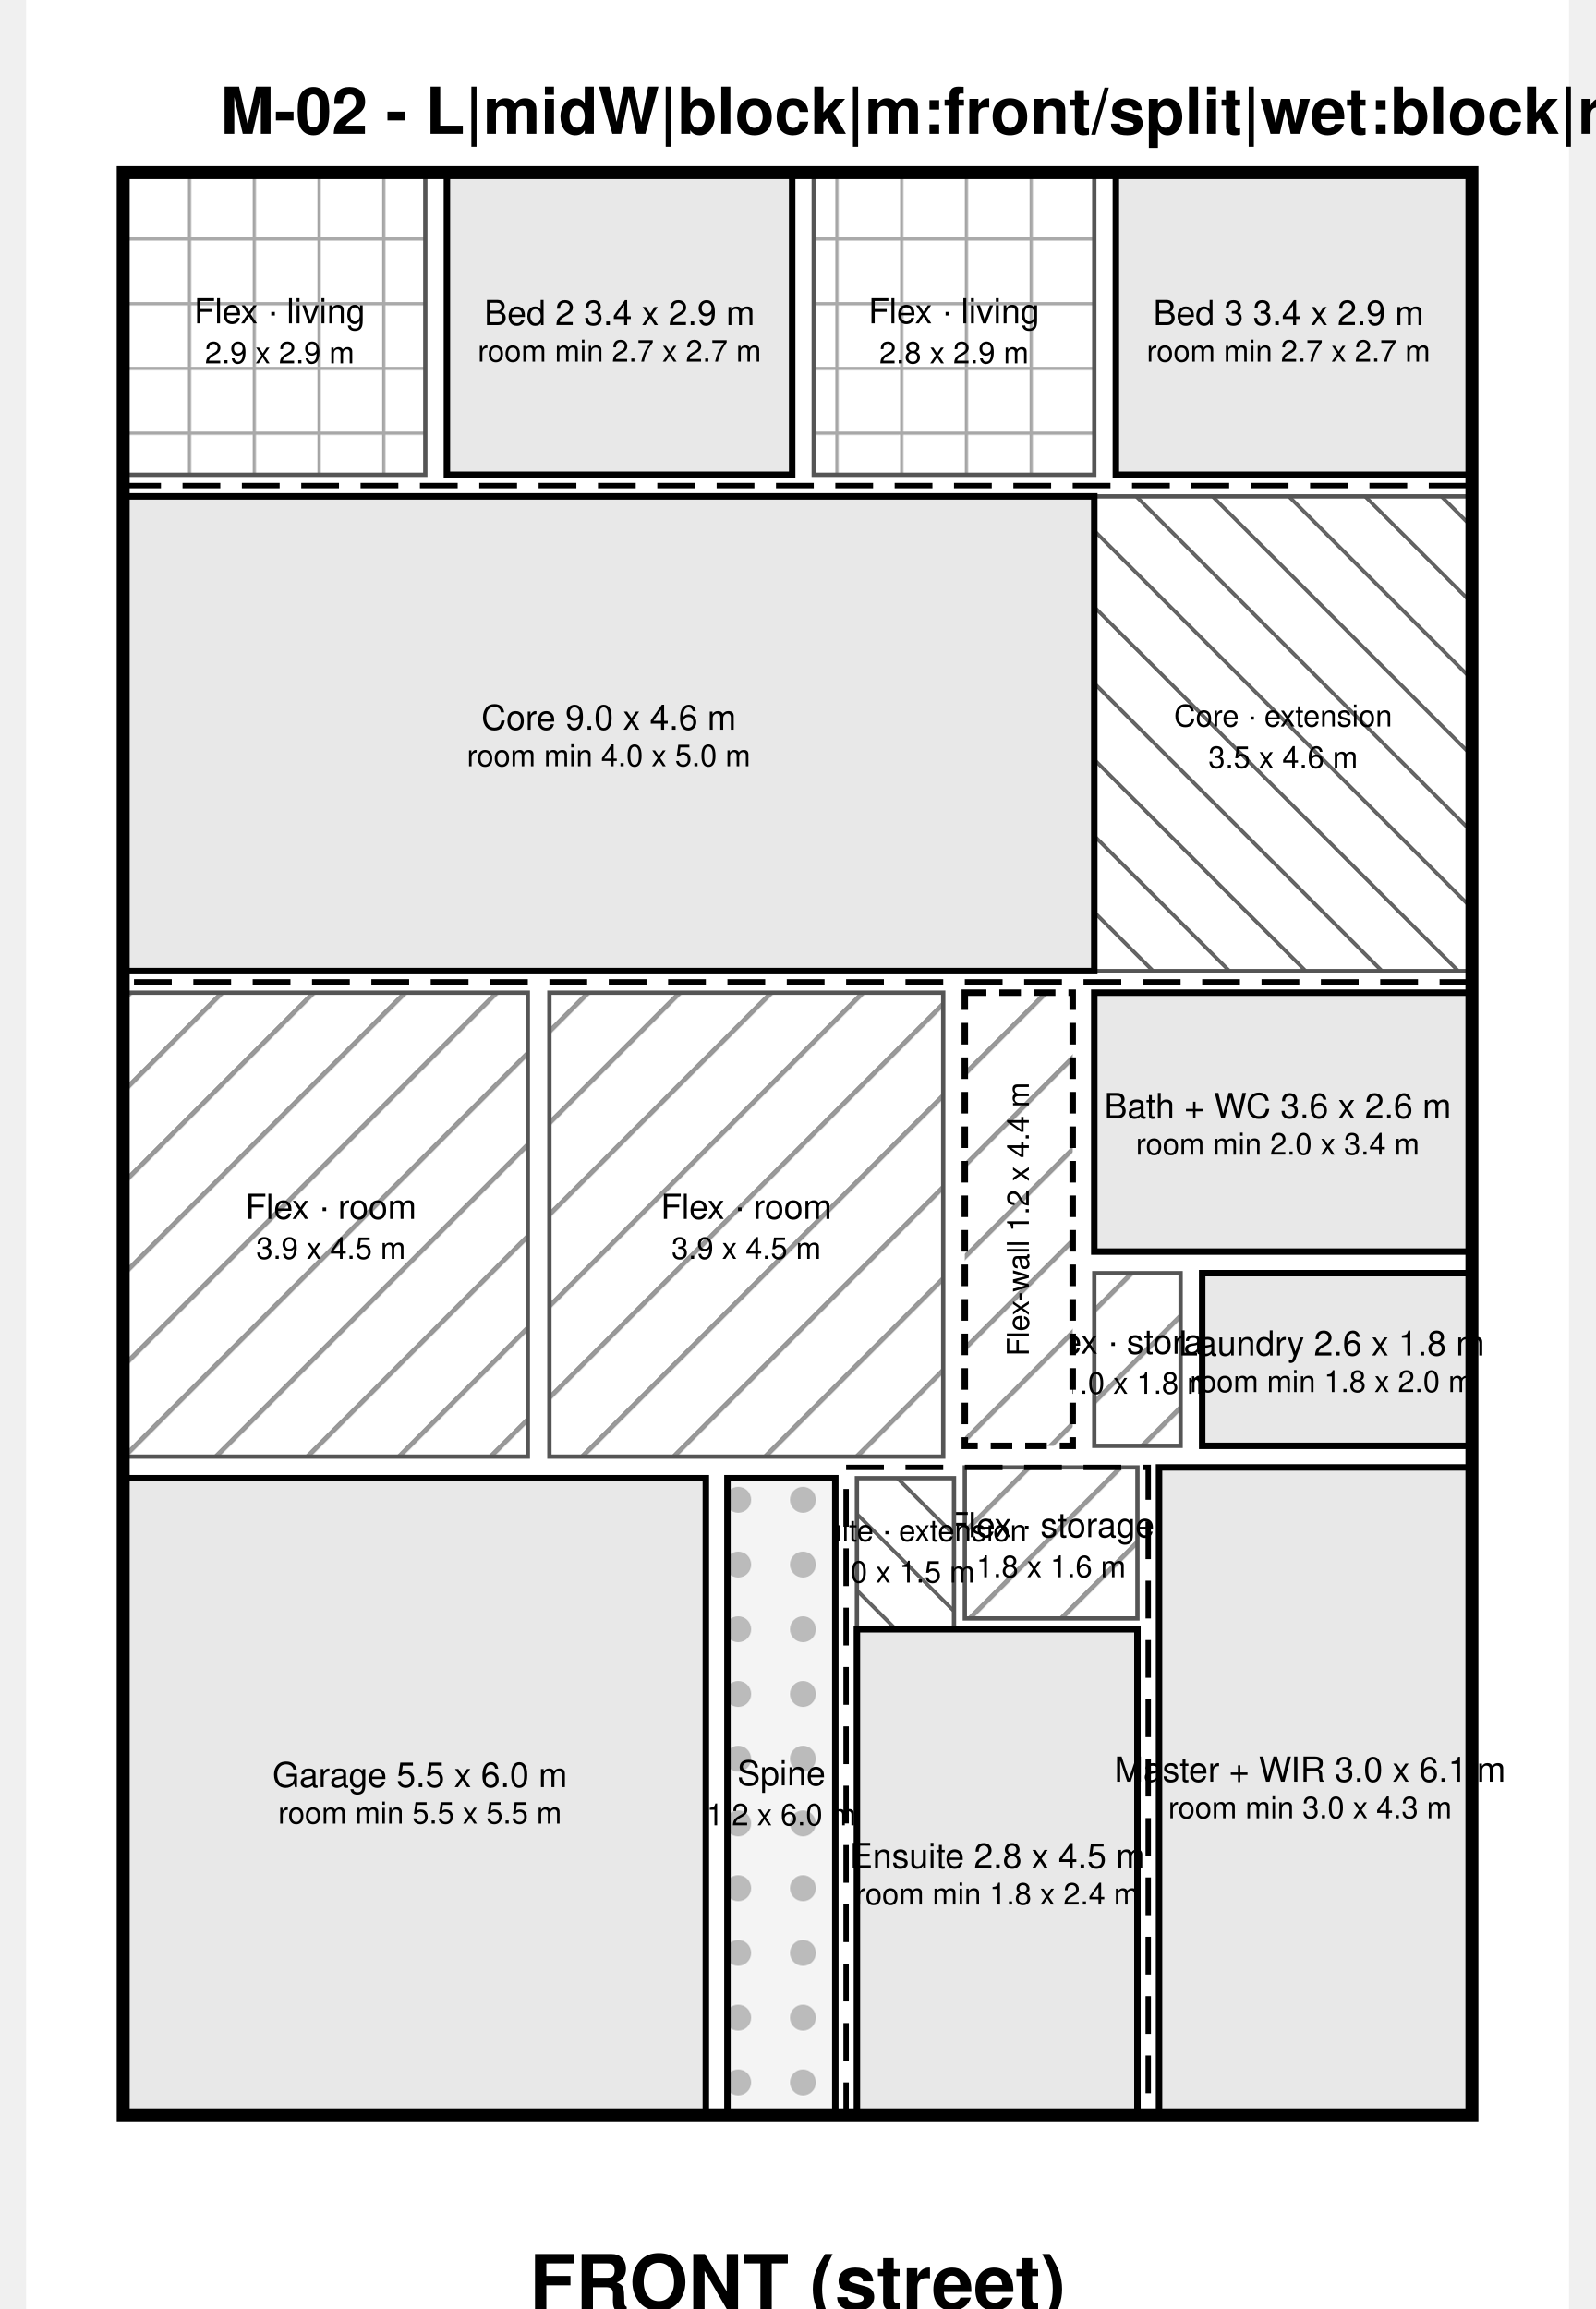
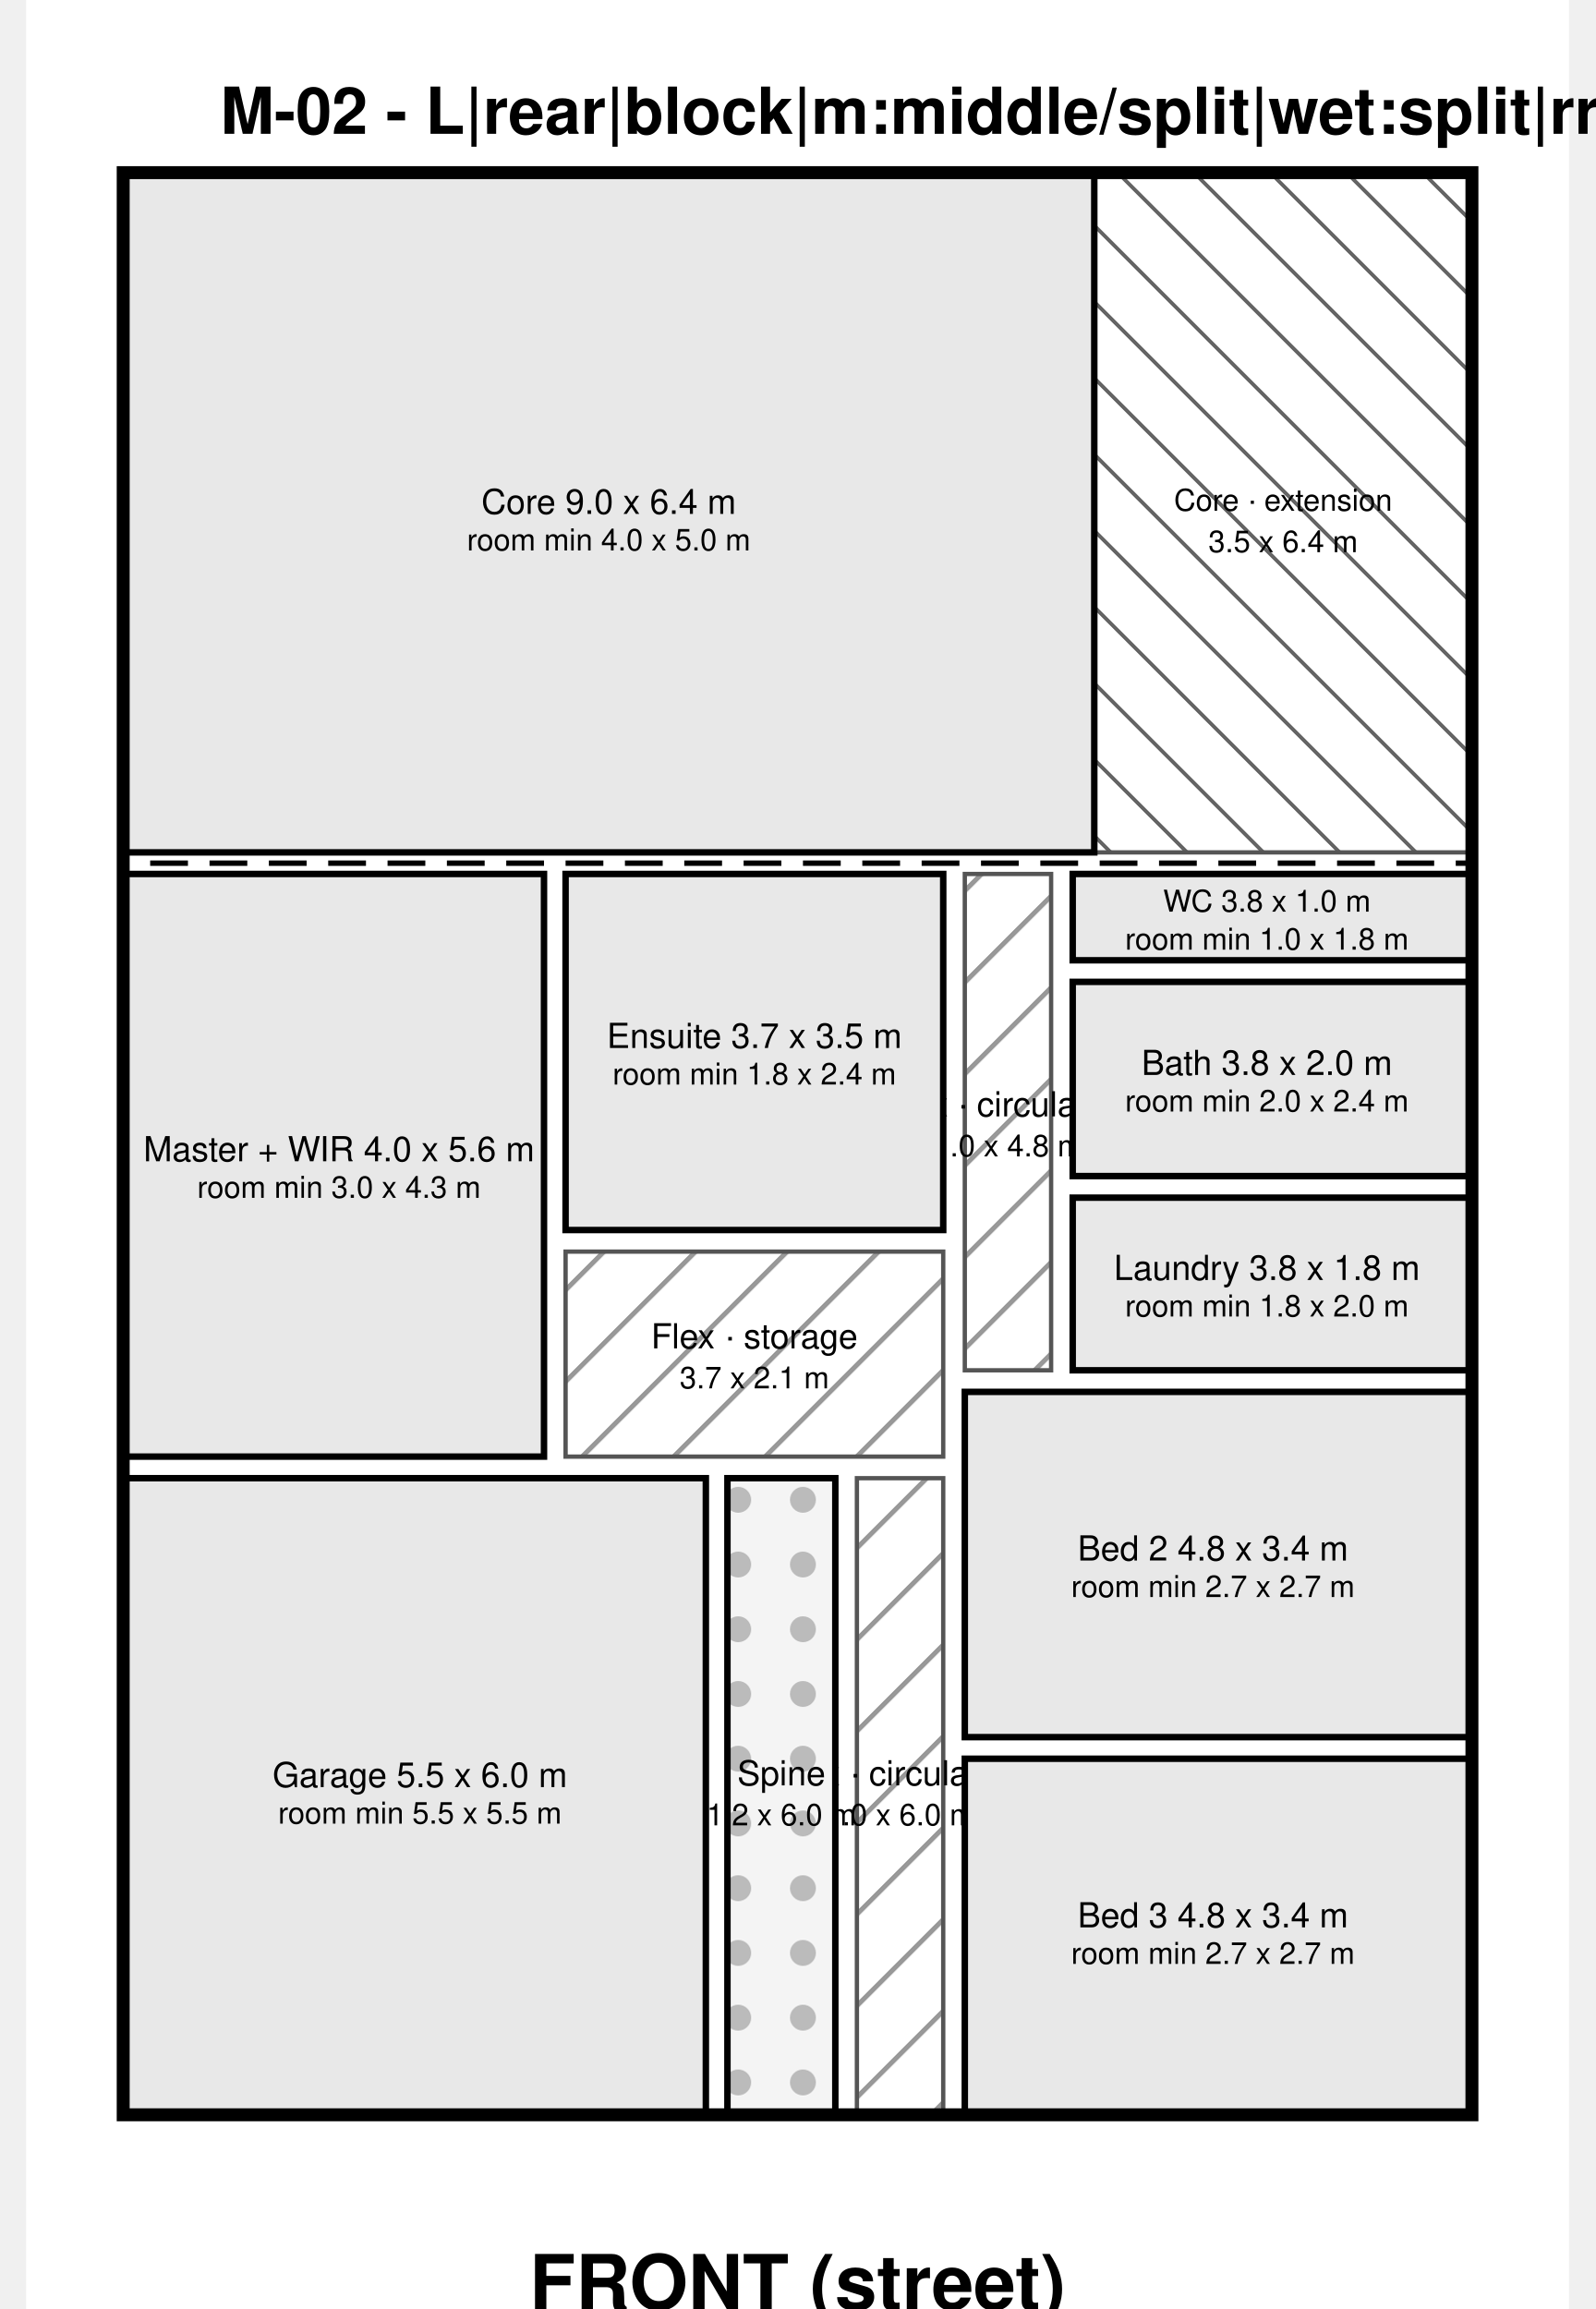
<svg xmlns="http://www.w3.org/2000/svg" width="715" height="1035" viewBox="-900 -1600 14300 21400" font-family="Helvetica, Arial, sans-serif" fill="#000">
  <defs>
    <pattern id="hatch" width="600" height="600" patternUnits="userSpaceOnUse" patternTransform="rotate(45)">
      <rect width="600" height="600" fill="#ffffff" />
      <line x1="0" y1="0" x2="0" y2="600" stroke="#999" stroke-width="90" />
    </pattern>
    <pattern id="hatch2" width="500" height="500" patternUnits="userSpaceOnUse" patternTransform="rotate(-45)">
      <rect width="500" height="500" fill="#ffffff" />
      <line x1="0" y1="0" x2="0" y2="500" stroke="#666" stroke-width="70" />
    </pattern>
    <pattern id="hatch3" width="600" height="600" patternUnits="userSpaceOnUse">
      <rect width="600" height="600" fill="#ffffff" />
      <line x1="0" y1="0" x2="0" y2="600" stroke="#aaa" stroke-width="60" />
      <line x1="0" y1="0" x2="600" y2="0" stroke="#aaa" stroke-width="60" />
    </pattern>
    <pattern id="dots" width="600" height="600" patternUnits="userSpaceOnUse">
      <rect width="600" height="600" fill="#f4f4f4" />
      <circle cx="300" cy="300" r="120" fill="#bbb" />
    </pattern>
  </defs>
  <rect x="-900" y="-1600" width="14300" height="21400" fill="#ffffff" />
-   <text x="900" y="-360" font-size="600" font-weight="bold">M-02 - L|midW|block|m:front/split|wet:block|rr:FBFB|fw|v0</text>
+   <text x="900" y="-360" font-size="600" font-weight="bold">M-02 - L|rear|block|m:middle/split|wet:split|rr:-|nofw|v2</text>
  <g>
-     <rect x="0" y="0" width="2800" height="2800" fill="url(#hatch3)" stroke="#555" stroke-width="40" />
-     <text x="1450" y="1290" font-size="320" text-anchor="middle" dominant-baseline="middle">Flex · living</text>
-     <text x="1450" y="1674" font-size="280" text-anchor="middle" dominant-baseline="middle">2.9 x 2.9 m</text>
+     <rect x="7800" y="6500" width="800" height="4600" fill="url(#hatch)" stroke="#555" stroke-width="40" />
+     <text x="8200" y="8640" font-size="320" text-anchor="middle" dominant-baseline="middle">Flex · circulation</text>
+     <text x="8200" y="9024" font-size="280" text-anchor="middle" dominant-baseline="middle">1.0 x 4.8 m</text>
  </g>
  <g>
-     <rect x="6400" y="0" width="2600" height="2800" fill="url(#hatch3)" stroke="#555" stroke-width="40" />
-     <text x="7700" y="1290" font-size="320" text-anchor="middle" dominant-baseline="middle">Flex · living</text>
-     <text x="7700" y="1674" font-size="280" text-anchor="middle" dominant-baseline="middle">2.8 x 2.9 m</text>
+     <rect x="4100" y="10000" width="3500" height="1900" fill="url(#hatch)" stroke="#555" stroke-width="40" />
+     <text x="5850" y="10790" font-size="320" text-anchor="middle" dominant-baseline="middle">Flex · storage</text>
+     <text x="5850" y="11174" font-size="280" text-anchor="middle" dominant-baseline="middle">3.7 x 2.1 m</text>
  </g>
  <g>
-     <rect x="0" y="7600" width="3750" height="4300" fill="url(#hatch)" stroke="#555" stroke-width="40" />
-     <text x="1925" y="9590" font-size="320" text-anchor="middle" dominant-baseline="middle">Flex · room</text>
-     <text x="1925" y="9974" font-size="280" text-anchor="middle" dominant-baseline="middle">3.9 x 4.5 m</text>
+     <rect x="6800" y="12100" width="800" height="5900" fill="url(#hatch)" stroke="#555" stroke-width="40" />
+     <text x="7200" y="14840" font-size="320" text-anchor="middle" dominant-baseline="middle">Flex · circulation</text>
+     <text x="7200" y="15224" font-size="280" text-anchor="middle" dominant-baseline="middle">1.0 x 6.0 m</text>
  </g>
  <g>
-     <rect x="3950" y="7600" width="3650" height="4300" fill="url(#hatch)" stroke="#555" stroke-width="40" />
-     <text x="5775" y="9590" font-size="320" text-anchor="middle" dominant-baseline="middle">Flex · room</text>
-     <text x="5775" y="9974" font-size="280" text-anchor="middle" dominant-baseline="middle">3.9 x 4.5 m</text>
+     <rect x="9000" y="0" width="3500" height="6300" fill="url(#hatch2)" stroke="#555" stroke-width="40" />
+     <text x="10750" y="3040" font-size="280" text-anchor="middle" dominant-baseline="middle">Core · extension</text>
+     <text x="10750" y="3424" font-size="280" text-anchor="middle" dominant-baseline="middle">3.5 x 6.4 m</text>
+     <rect x="0" y="0" width="12500" height="6400" fill="none" stroke="#000" stroke-width="50" stroke-dasharray="350 200" />
  </g>
  <g>
-     <rect x="9000" y="10200" width="800" height="1600" fill="url(#hatch)" stroke="#555" stroke-width="40" />
-     <text x="9400" y="10840" font-size="320" text-anchor="middle" dominant-baseline="middle">Flex · storage</text>
-     <text x="9400" y="11224" font-size="280" text-anchor="middle" dominant-baseline="middle">1.0 x 1.8 m</text>
+     <rect x="0" y="0" width="9000" height="6300" fill="#e8e8e8" stroke="#000" stroke-width="60" />
+     <text x="4500" y="3056" font-size="320" text-anchor="middle" dominant-baseline="middle">Core 9.0 x 6.4 m</text>
+     <text x="4500" y="3408" font-size="280" text-anchor="middle" dominant-baseline="middle">room min 4.0 x 5.0 m</text>
  </g>
  <g>
-     <rect x="7800" y="12000" width="1600" height="1400" fill="url(#hatch)" stroke="#555" stroke-width="40" />
-     <text x="8600" y="12540" font-size="320" text-anchor="middle" dominant-baseline="middle">Flex · storage</text>
-     <text x="8600" y="12924" font-size="280" text-anchor="middle" dominant-baseline="middle">1.8 x 1.6 m</text>
+     <rect x="0" y="6500" width="3900" height="5400" fill="#e8e8e8" stroke="#000" stroke-width="60" />
+     <text x="2000" y="9056" font-size="320" text-anchor="middle" dominant-baseline="middle">Master + WIR 4.0 x 5.6 m</text>
+     <text x="2000" y="9408" font-size="280" text-anchor="middle" dominant-baseline="middle">room min 3.0 x 4.3 m</text>
  </g>
  <g>
-     <rect x="9000" y="3000" width="3500" height="4400" fill="url(#hatch2)" stroke="#555" stroke-width="40" />
-     <text x="10750" y="5040" font-size="280" text-anchor="middle" dominant-baseline="middle">Core · extension</text>
-     <text x="10750" y="5424" font-size="280" text-anchor="middle" dominant-baseline="middle">3.5 x 4.6 m</text>
-     <rect x="0" y="2900" width="12500" height="4600" fill="none" stroke="#000" stroke-width="50" stroke-dasharray="350 200" />
-   </g>
-   <g>
-     <rect x="6800" y="12100" width="900" height="1400" fill="url(#hatch2)" stroke="#555" stroke-width="40" />
-     <text x="7200" y="12590" font-size="280" text-anchor="middle" dominant-baseline="middle">Ensuite · extension</text>
-     <text x="7200" y="12974" font-size="280" text-anchor="middle" dominant-baseline="middle">1.0 x 1.5 m</text>
-     <rect x="6700" y="12000" width="2800" height="6000" fill="none" stroke="#000" stroke-width="50" stroke-dasharray="350 200" />
-   </g>
-   <g>
-     <rect x="3000" y="0" width="3200" height="2800" fill="#e8e8e8" stroke="#000" stroke-width="60" />
-     <text x="4600" y="1306" font-size="320" text-anchor="middle" dominant-baseline="middle">Bed 2 3.4 x 2.9 m</text>
-     <text x="4600" y="1658" font-size="280" text-anchor="middle" dominant-baseline="middle">room min 2.7 x 2.7 m</text>
-   </g>
-   <g>
-     <rect x="9200" y="0" width="3300" height="2800" fill="#e8e8e8" stroke="#000" stroke-width="60" />
-     <text x="10800" y="1306" font-size="320" text-anchor="middle" dominant-baseline="middle">Bed 3 3.4 x 2.9 m</text>
-     <text x="10800" y="1658" font-size="280" text-anchor="middle" dominant-baseline="middle">room min 2.7 x 2.7 m</text>
-   </g>
-   <g>
-     <rect x="0" y="3000" width="9000" height="4400" fill="#e8e8e8" stroke="#000" stroke-width="60" />
-     <text x="4500" y="5056" font-size="320" text-anchor="middle" dominant-baseline="middle">Core 9.0 x 4.6 m</text>
-     <text x="4500" y="5408" font-size="280" text-anchor="middle" dominant-baseline="middle">room min 4.0 x 5.0 m</text>
+     <rect x="4100" y="6500" width="3500" height="3300" fill="#e8e8e8" stroke="#000" stroke-width="60" />
+     <text x="5850" y="8006" font-size="320" text-anchor="middle" dominant-baseline="middle">Ensuite 3.7 x 3.5 m</text>
+     <text x="5850" y="8358" font-size="280" text-anchor="middle" dominant-baseline="middle">room min 1.8 x 2.4 m</text>
  </g>
  <g>
    <rect x="0" y="12100" width="5400" height="5900" fill="#e8e8e8" stroke="#000" stroke-width="60" />
    <text x="2750" y="14856" font-size="320" text-anchor="middle" dominant-baseline="middle">Garage 5.5 x 6.0 m</text>
    <text x="2750" y="15208" font-size="280" text-anchor="middle" dominant-baseline="middle">room min 5.5 x 5.5 m</text>
  </g>
  <g>
-     <rect x="7800" y="7600" width="1000" height="4200" fill="url(#hatch)" stroke="#000" stroke-width="60" stroke-dasharray="200 120" />
-     <text transform="translate(8300 9700) rotate(-90)" font-size="280" text-anchor="middle" dominant-baseline="middle">Flex-wall 1.2 x 4.4 m</text>
+     <rect x="8800" y="6500" width="3700" height="800" fill="#e8e8e8" stroke="#000" stroke-width="60" />
+     <text x="10600" y="6756" font-size="280" text-anchor="middle" dominant-baseline="middle">WC 3.8 x 1.0 m</text>
+     <text x="10600" y="7108" font-size="280" text-anchor="middle" dominant-baseline="middle">room min 1.0 x 1.8 m</text>
  </g>
  <g>
-     <rect x="9000" y="7600" width="3500" height="2400" fill="#e8e8e8" stroke="#000" stroke-width="60" />
-     <text x="10700" y="8656" font-size="320" text-anchor="middle" dominant-baseline="middle">Bath + WC 3.6 x 2.6 m</text>
-     <text x="10700" y="9008" font-size="280" text-anchor="middle" dominant-baseline="middle">room min 2.0 x 3.4 m</text>
+     <rect x="8800" y="7500" width="3700" height="1800" fill="#e8e8e8" stroke="#000" stroke-width="60" />
+     <text x="10600" y="8256" font-size="320" text-anchor="middle" dominant-baseline="middle">Bath 3.8 x 2.0 m</text>
+     <text x="10600" y="8608" font-size="280" text-anchor="middle" dominant-baseline="middle">room min 2.0 x 2.4 m</text>
  </g>
  <g>
-     <rect x="10000" y="10200" width="2500" height="1600" fill="#e8e8e8" stroke="#000" stroke-width="60" />
-     <text x="11200" y="10856" font-size="320" text-anchor="middle" dominant-baseline="middle">Laundry 2.6 x 1.8 m</text>
-     <text x="11200" y="11208" font-size="280" text-anchor="middle" dominant-baseline="middle">room min 1.8 x 2.0 m</text>
+     <rect x="8800" y="9500" width="3700" height="1600" fill="#e8e8e8" stroke="#000" stroke-width="60" />
+     <text x="10600" y="10156" font-size="320" text-anchor="middle" dominant-baseline="middle">Laundry 3.8 x 1.8 m</text>
+     <text x="10600" y="10508" font-size="280" text-anchor="middle" dominant-baseline="middle">room min 1.8 x 2.0 m</text>
  </g>
  <g>
-     <rect x="6800" y="13500" width="2600" height="4500" fill="#e8e8e8" stroke="#000" stroke-width="60" />
-     <text x="8100" y="15606" font-size="320" text-anchor="middle" dominant-baseline="middle">Ensuite 2.8 x 4.5 m</text>
-     <text x="8100" y="15958" font-size="280" text-anchor="middle" dominant-baseline="middle">room min 1.8 x 2.4 m</text>
+     <rect x="7800" y="11300" width="4700" height="3200" fill="#e8e8e8" stroke="#000" stroke-width="60" />
+     <text x="10100" y="12756" font-size="320" text-anchor="middle" dominant-baseline="middle">Bed 2 4.8 x 3.4 m</text>
+     <text x="10100" y="13108" font-size="280" text-anchor="middle" dominant-baseline="middle">room min 2.7 x 2.7 m</text>
  </g>
  <g>
-     <rect x="9600" y="12000" width="2900" height="6000" fill="#e8e8e8" stroke="#000" stroke-width="60" />
-     <text x="11000" y="14806" font-size="320" text-anchor="middle" dominant-baseline="middle">Master + WIR 3.0 x 6.1 m</text>
-     <text x="11000" y="15158" font-size="280" text-anchor="middle" dominant-baseline="middle">room min 3.0 x 4.3 m</text>
+     <rect x="7800" y="14700" width="4700" height="3300" fill="#e8e8e8" stroke="#000" stroke-width="60" />
+     <text x="10100" y="16156" font-size="320" text-anchor="middle" dominant-baseline="middle">Bed 3 4.8 x 3.4 m</text>
+     <text x="10100" y="16508" font-size="280" text-anchor="middle" dominant-baseline="middle">room min 2.7 x 2.7 m</text>
  </g>
  <g>
    <rect x="5600" y="12100" width="1000" height="5900" fill="url(#dots)" stroke="#000" stroke-width="60" />
    <text x="6100" y="14840" font-size="320" text-anchor="middle" dominant-baseline="middle">Spine</text>
    <text x="6100" y="15224" font-size="280" text-anchor="middle" dominant-baseline="middle">1.2 x 6.0 m</text>
  </g>
  <rect x="0" y="0" width="12500" height="18000" fill="none" stroke="#000" stroke-width="120" />
  <text x="6250" y="19800" font-size="700" text-anchor="middle" font-weight="bold">FRONT (street)</text>
</svg>
